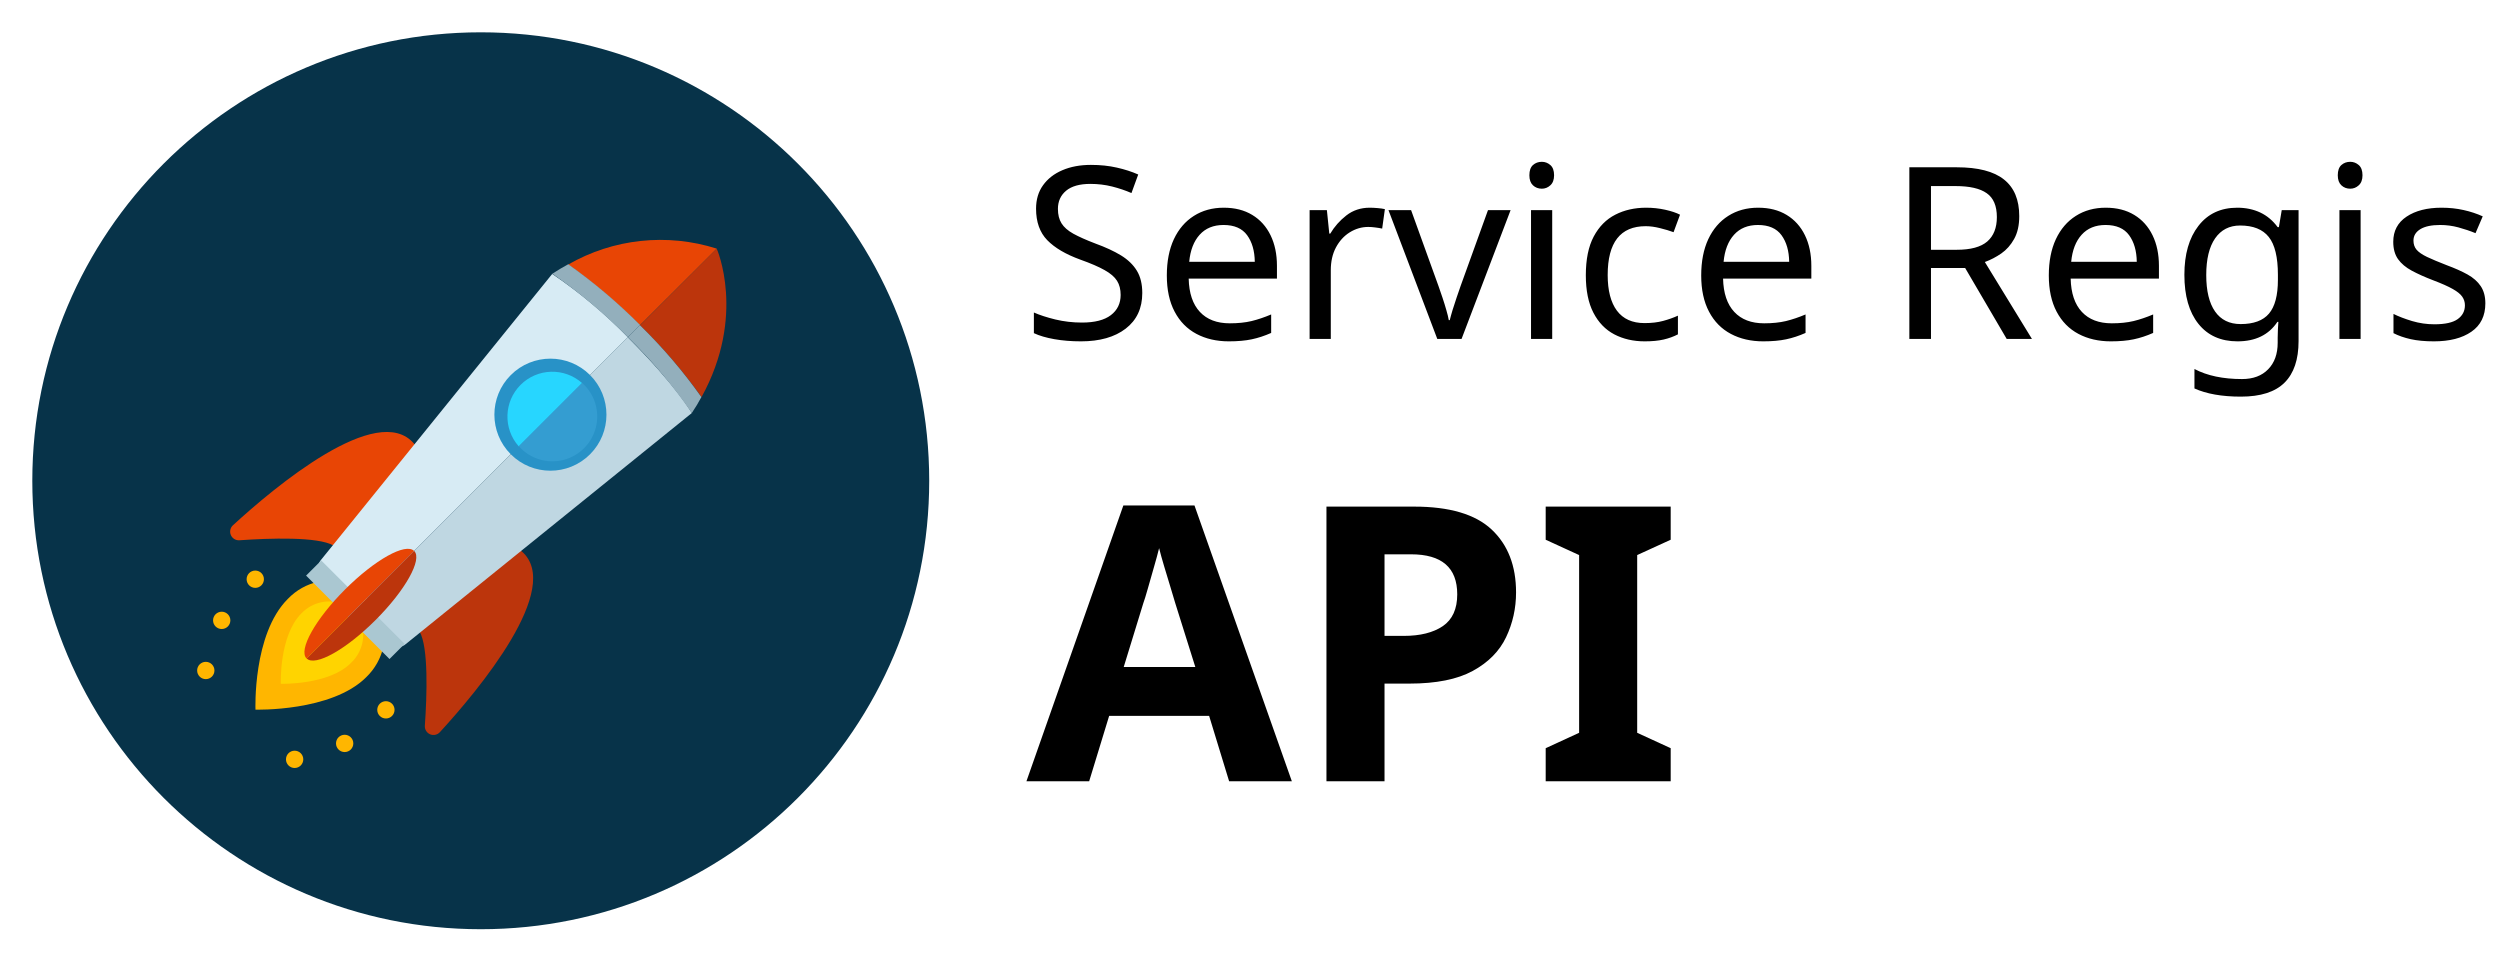
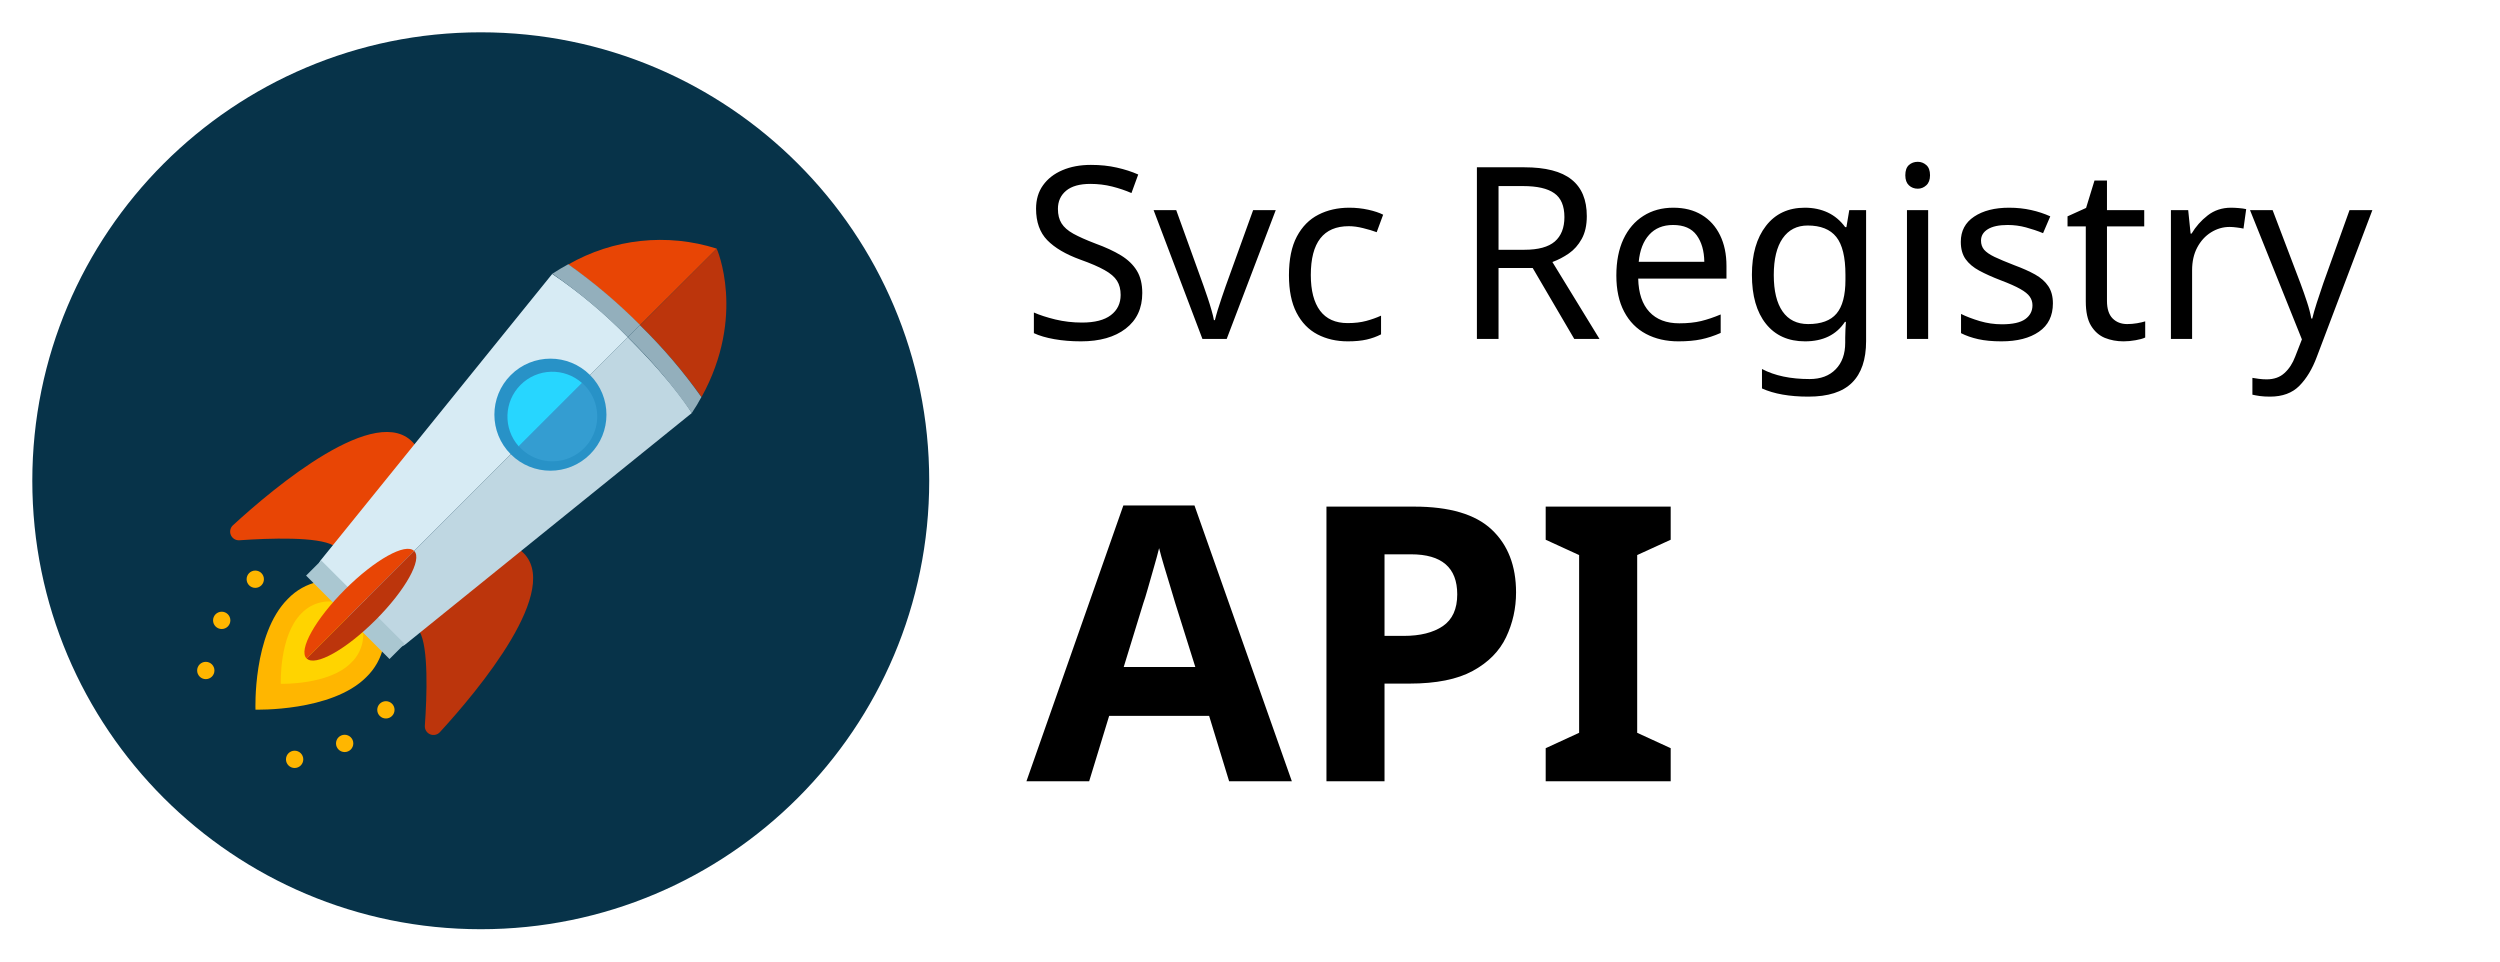
<svg xmlns="http://www.w3.org/2000/svg" width="520" height="200">
  <g>
  </g>
  <g>
    <rect fill="none" id="canvas_background" height="202" width="522" y="-1" x="-1" />
    <g display="none" overflow="visible" y="0" x="0" height="100%" width="100%" id="canvasGrid">
      <rect fill="url(#gridpattern)" stroke-width="0" y="0" x="0" height="100%" width="100%" />
    </g>
    <defs>
      <style>.cls-1{fill:#073349;}.cls-2{fill:#ffb600;}.cls-3{fill:#ffd400;}.cls-4{fill:#bc350c;}.cls-5{fill:#e84505;}.cls-6{fill:#d7ebf4;}.cls-7{fill:#bfd7e2;}.cls-8{fill:#93afbc;}.cls-9{fill:#2892c7;}.cls-10{fill:#27d6ff;}.cls-11{fill:#349dd1;}.cls-12{fill:#aac7d1;}</style>
    </defs>
    <g id="svg_34">
      <g transform="matrix(2.194787,0,0,2.194787,0,0) " id="svg_7">
        <g id="svg_8">
          <circle r="42.5" cy="45.562" cx="45.562" class="cls-1" id="svg_10" />
          <g id="svg_9">
            <path id="svg_12" d="m33.502,55.383a5.73,5.73 0 0 0 -6.23,1.38c-3.34,3.34 -3.06,10.49 -3.06,10.49s7.21,0.21 10.49,-3.07a5.74,5.74 0 0 0 1.38,-6.23l-2.58,-2.57z" class="cls-2" />
            <path id="svg_13" d="m32.562,57.263a3.64,3.64 0 0 0 -4,0.87c-2.12,2.12 -1.95,6.67 -1.95,6.67s4.58,0.14 6.67,-2a3.65,3.65 0 0 0 0.88,-4l-1.6,-1.54z" class="cls-3" />
            <path id="svg_14" d="m49.422,52.233c4.06,3.45 -4.12,13.22 -7.75,17.17a0.82,0.82 0 0 1 -1.41,-0.61c0.2,-2.84 0.36,-7.46 -0.5,-8.94c-1.54,-2.66 7.31,-9.61 9.66,-7.62z" class="cls-4" />
            <path id="svg_15" d="m39.233,42.042c-3.45,-4.06 -13.22,4.12 -17.17,7.75a0.82,0.82 0 0 0 0.61,1.41c2.84,-0.2 7.46,-0.36 8.94,0.5c2.66,1.54 9.61,-7.32 7.62,-9.66z" class="cls-5" />
            <path id="svg_16" d="m59.502,31.962a44.74,44.74 0 0 0 -7.17,-6l-21.88,27.06a1,1 0 0 0 0,1.36l3.32,3.31l25.73,-25.73z" class="cls-6" />
            <path id="svg_17" d="m33.773,57.693l3.34,3.34a1,1 0 0 0 1.35,0l27.1,-21.89s-1.35,-2.46 -6.07,-7.18l-25.72,25.73z" class="cls-7" />
            <path id="svg_18" d="m66.483,37.633c4.26,-7.72 1.44,-14.07 1.44,-14.07l-7.27,7.27a49.29,49.29 0 0 1 5.83,6.8z" class="cls-4" />
            <path id="svg_19" d="m60.653,30.812l7.27,-7.25a17.56,17.56 0 0 0 -14.08,1.51a51.93,51.93 0 0 1 6.81,5.76l0,-0.02z" class="cls-5" />
            <path id="svg_20" d="m59.502,31.962l1.16,-1.16a51.93,51.93 0 0 0 -6.81,-5.76c-0.5,0.27 -1,0.57 -1.51,0.9a51.52,51.52 0 0 1 7.16,6.02z" class="cls-8" />
            <path id="svg_21" d="m59.502,31.962a47.83,47.83 0 0 1 6.06,7.18c0.34,-0.51 0.64,-1 0.91,-1.51a49.29,49.29 0 0 0 -5.83,-6.82l-1.14,1.15z" class="cls-8" />
            <path id="svg_22" d="m31.843,70.453a0.82,0.82 0 1 0 0.82,-0.82a0.82,0.82 0 0 0 -0.82,0.82" class="cls-2" />
            <path id="svg_23" d="m27.102,71.963a0.82,0.82 0 1 0 0.82,-0.82a0.82,0.82 0 0 0 -0.82,0.82" class="cls-2" />
            <path id="svg_24" d="m35.752,67.272a0.82,0.82 0 1 0 0.82,-0.82a0.82,0.82 0 0 0 -0.82,0.82" class="cls-2" />
            <path id="svg_25" d="m21.012,59.612a0.82,0.82 0 1 1 0.82,-0.82a0.82,0.82 0 0 1 -0.82,0.82" class="cls-2" />
            <path id="svg_26" d="m19.503,64.362a0.82,0.82 0 1 1 0.82,-0.82a0.82,0.82 0 0 1 -0.82,0.82" class="cls-2" />
            <path id="svg_27" d="m24.192,55.712a0.82,0.82 0 1 1 0.82,-0.82a0.82,0.82 0 0 1 -0.82,0.82" class="cls-2" />
            <circle id="svg_28" transform="rotate(-45 -11.7175,48.39251) " r="5.31" cy="87.133" cx="39.883" class="cls-9" />
            <path id="svg_29" d="m49.163,42.303a4.25,4.25 0 0 1 6,-6" class="cls-10" />
            <path id="svg_30" d="m55.172,36.292a4.25,4.25 0 1 1 -6,6" class="cls-11" />
            <rect id="svg_31" transform="rotate(45 50.7225,-6.0975) " height="2.03" width="11.18" y="50.112" x="78.252" class="cls-12" />
            <path id="svg_32" d="m29.052,62.403c-0.8,-0.8 0.84,-3.73 3.65,-6.54s5.74,-4.45 6.54,-3.65" class="cls-5" />
            <path id="svg_33" d="m39.252,52.212c0.8,0.8 -0.84,3.73 -3.65,6.54s-5.74,4.45 -6.54,3.65" class="cls-4" />
          </g>
        </g>
      </g>
    </g>
-     <text style="cursor: move;" font-weight="normal" xml:space="preserve" text-anchor="start" font-family="Oswald, sans-serif" font-size="50" id="svg_35" y="70.5" x="212.5" stroke-width="0" stroke="#000" fill="#000000">Service Registry</text>
+     <text style="cursor: move;" font-weight="normal" xml:space="preserve" text-anchor="start" font-family="Oswald, sans-serif" font-size="50" id="svg_35" y="70.5" x="212.5" stroke-width="0" stroke="#000" fill="#000000">Svc Registry</text>
    <text font-weight="bold" xml:space="preserve" text-anchor="start" font-family="Oswald, sans-serif" font-size="80" id="svg_36" y="162.5" x="213.5" stroke-width="0" stroke="#000" fill="#000000">API</text>
    <rect id="svg_37" height="332" width="609" y="-47.5" x="-68.5" fill-opacity="null" stroke-opacity="null" stroke-width="null" stroke="null" fill="none" />
    <rect id="svg_38" height="36" width="106" y="216.5" x="373.5" fill-opacity="null" stroke-opacity="null" stroke-width="null" stroke="null" fill="none" />
    <rect id="svg_39" height="203" width="586" y="-2.5" x="0.5" fill-opacity="null" stroke-opacity="null" stroke-width="null" stroke="null" fill="none" />
  </g>
</svg>
